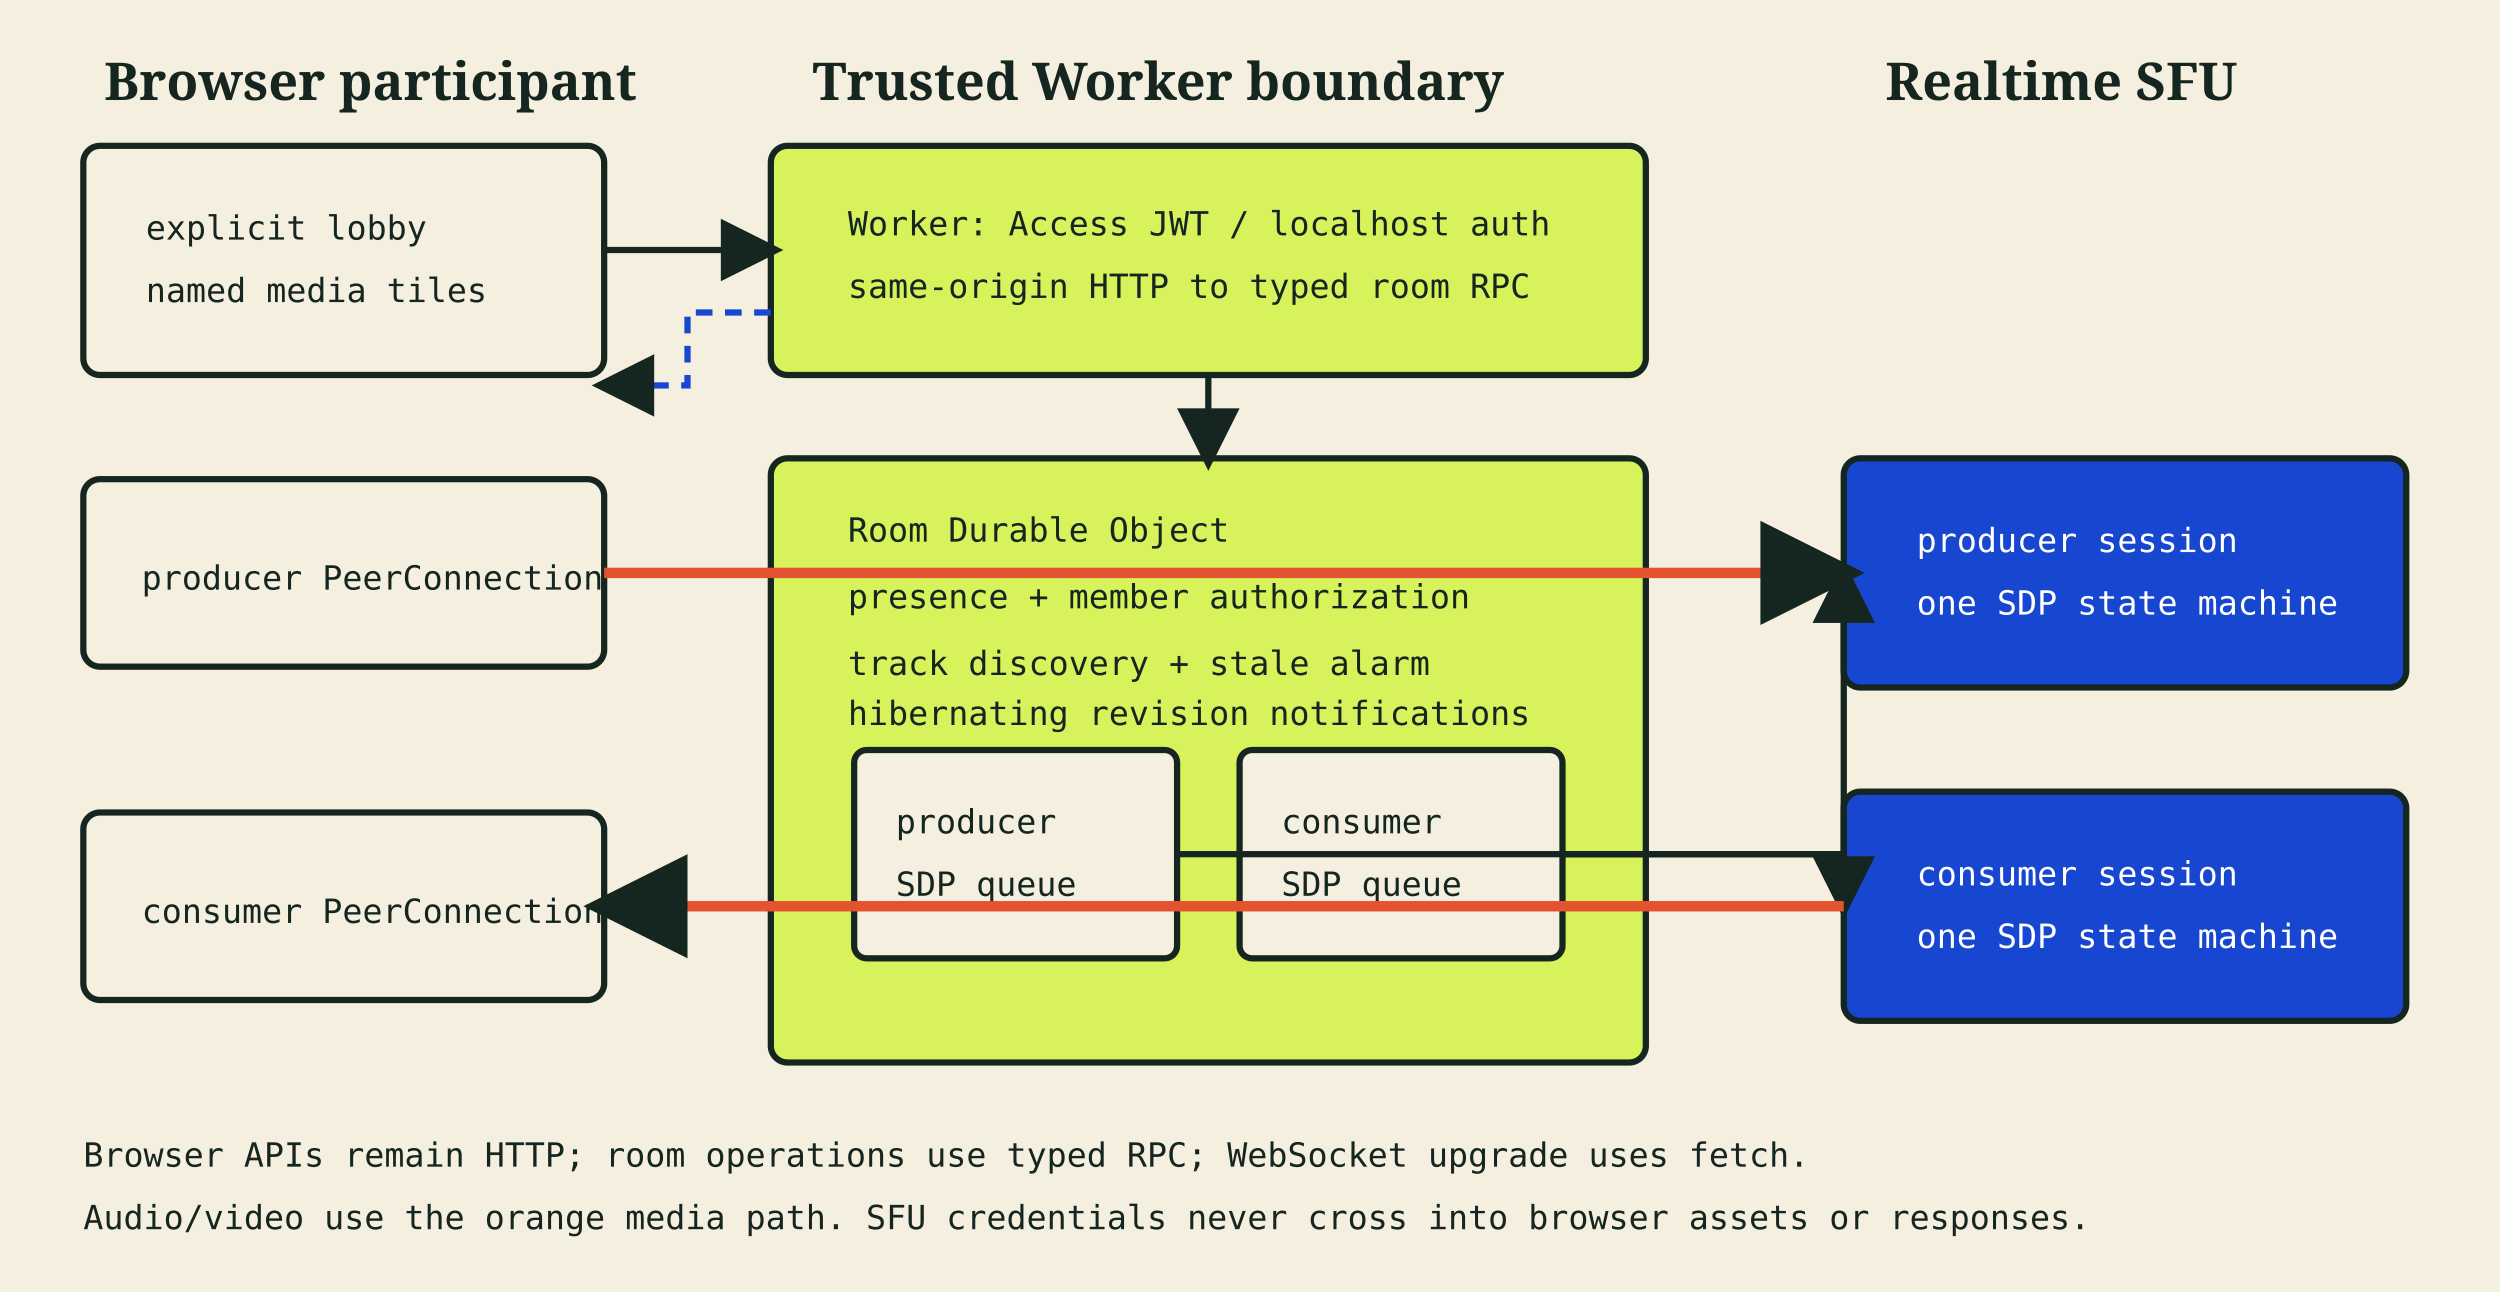
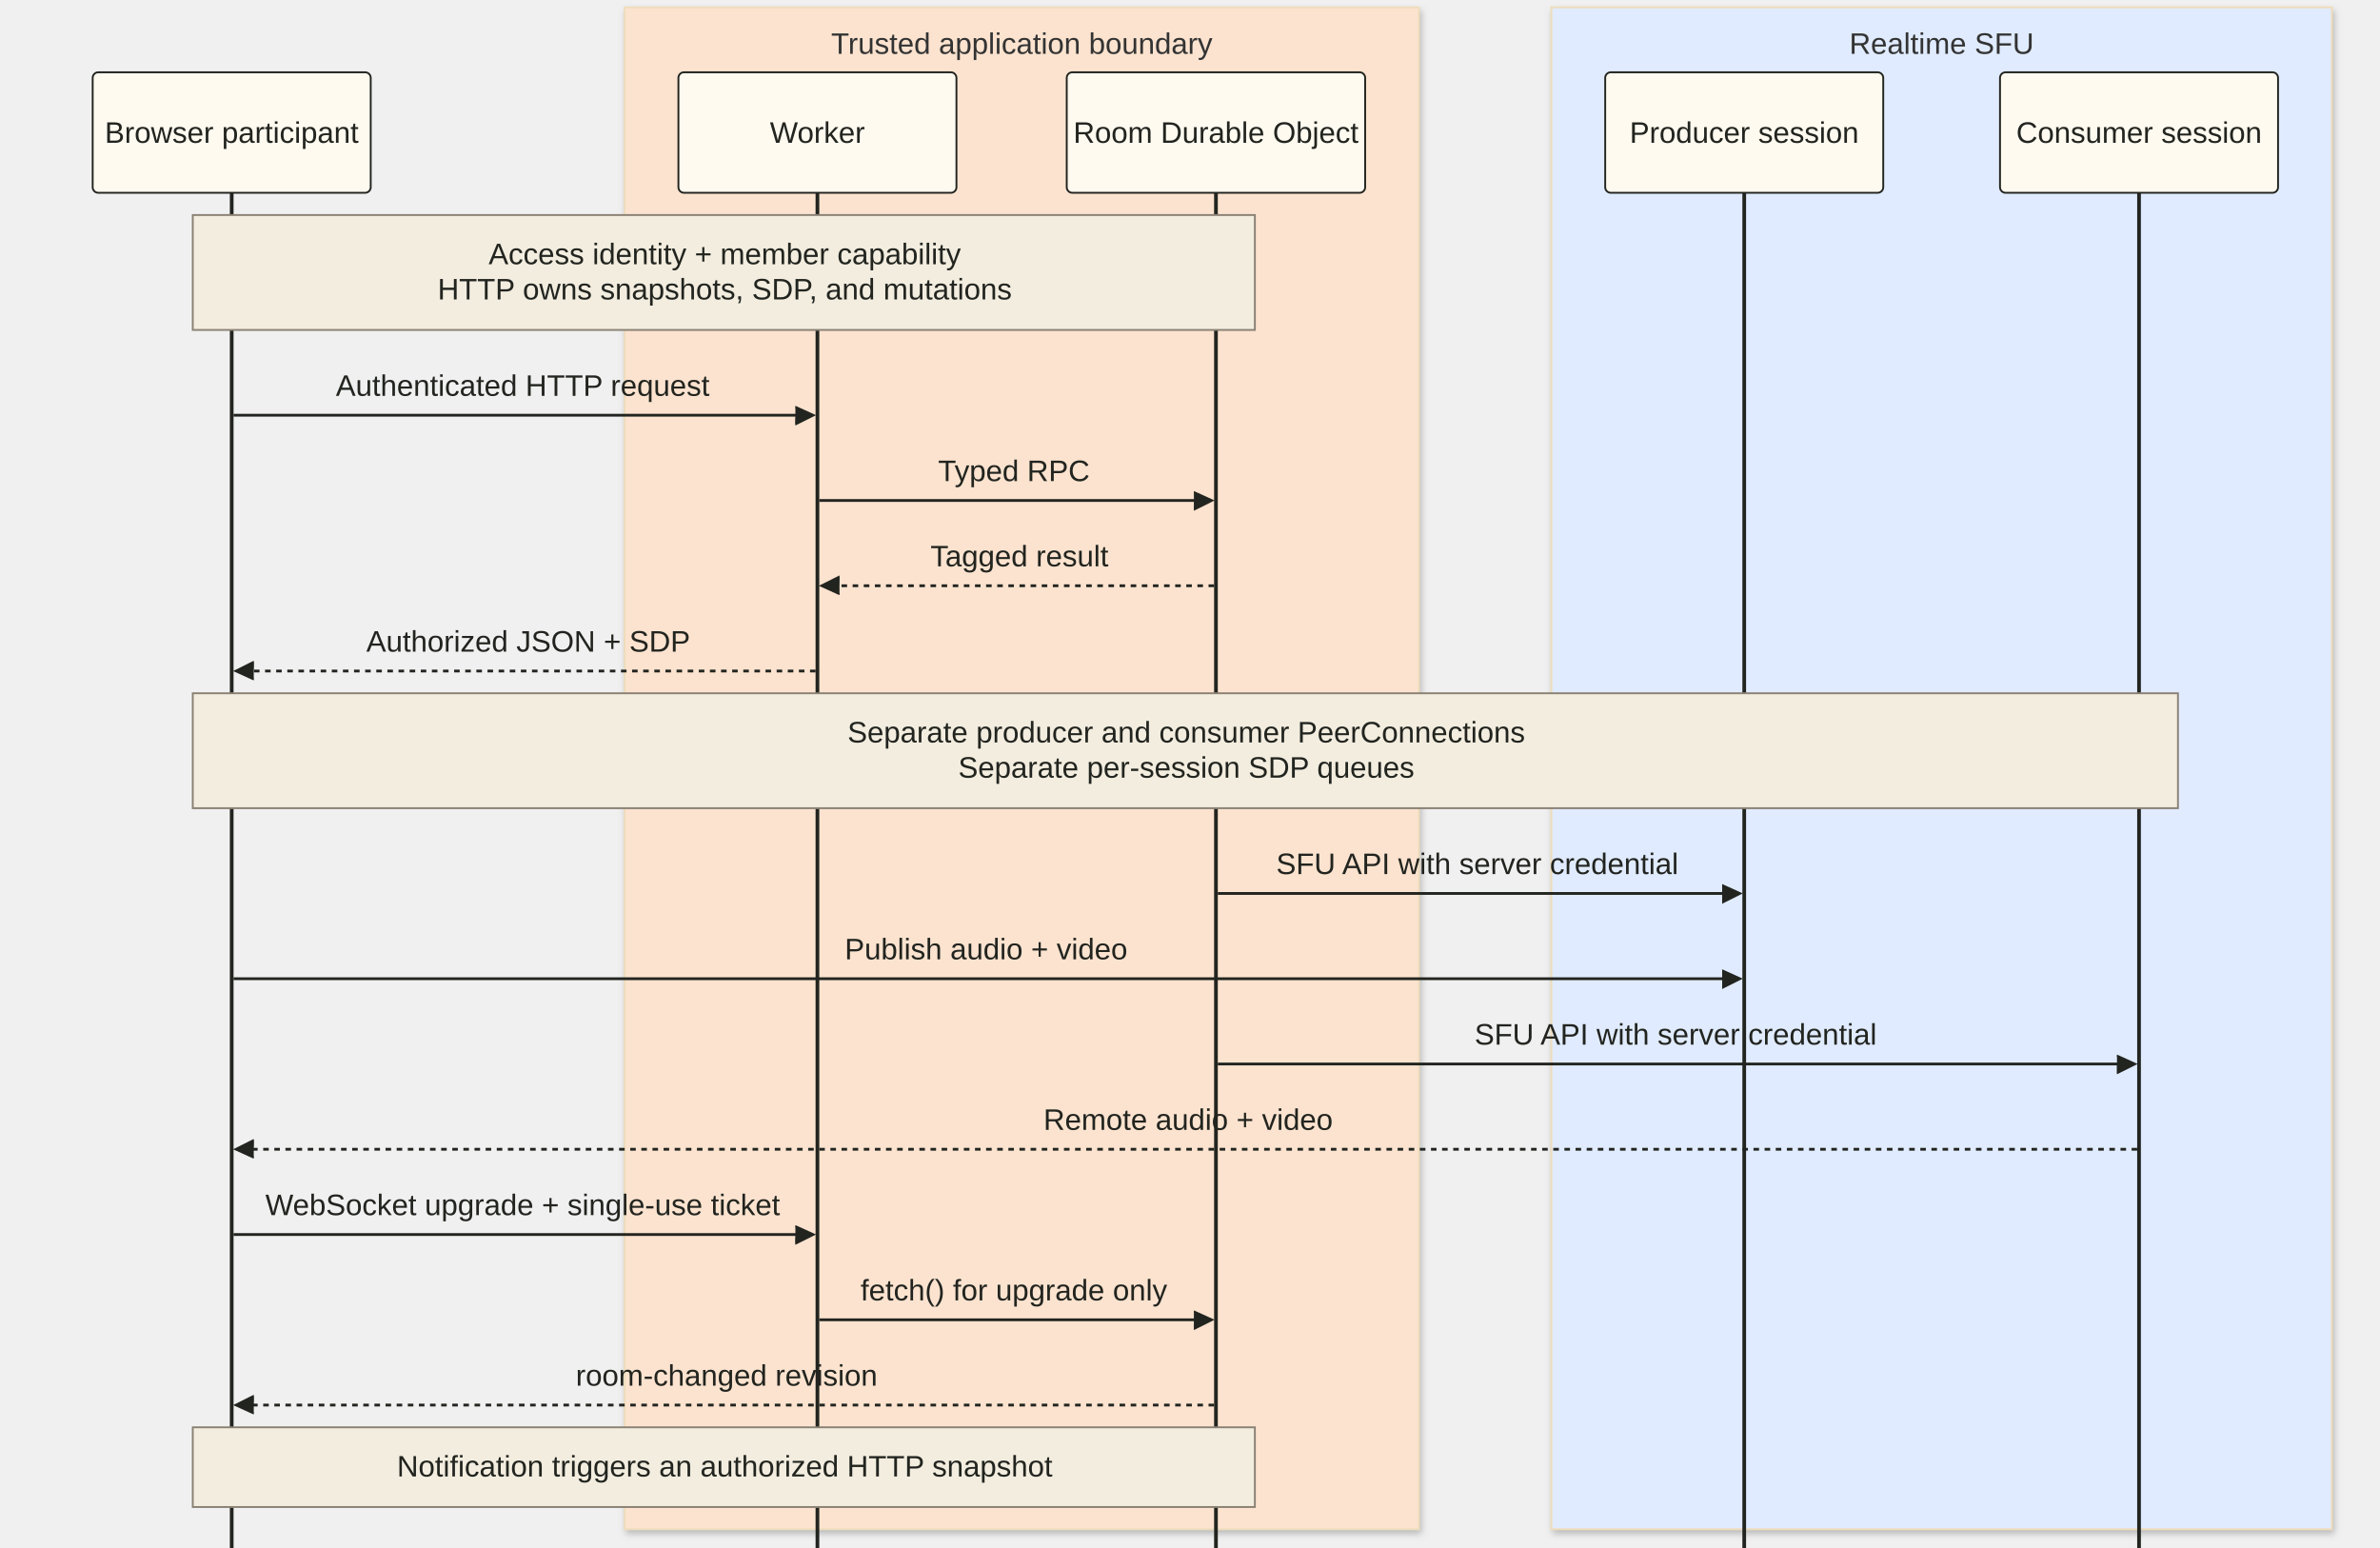
- <svg xmlns="http://www.w3.org/2000/svg" width="1200" height="620" viewBox="0 0 1200 620" role="img" aria-labelledby="title desc">
+ <svg xmlns="http://www.w3.org/2000/svg" id="my-svg" width="100%" style="max-width: 1284px; background-color: transparent;" viewBox="-50 -10 1284 835" role="graphics-document document" aria-roledescription="sequence" aria-describedby="chart-desc-my-svg" aria-labelledby="chart-title-my-svg">
+   <g>
+     <rect x="787" y="-6" fill="rgb(224, 235, 255)" stroke="rgb(0,0,0, 0.5)" width="421" height="821" class="rect" />
+     <text x="997.5" y="13.5" dominant-baseline="central" alignment-baseline="central" class="text" style="text-anchor: middle; font-size: 16px; font-weight: 400;">
+       <tspan x="997.5" dy="0">Realtime SFU</tspan>
+     </text>
+   </g>
+   <g>
+     <rect x="287" y="-6" fill="rgb(251, 227, 207)" stroke="rgb(0,0,0, 0.5)" width="428.5" height="821" class="rect" />
+     <text x="501.25" y="13.5" dominant-baseline="central" alignment-baseline="central" class="text" style="text-anchor: middle; font-size: 16px; font-weight: 400;">
+       <tspan x="501.25" dy="0">Trusted application boundary</tspan>
+     </text>
+   </g>
+   <g>
+     <line id="actor4" x1="1104" y1="94" x2="1104" y2="2000" class="actor-line 200" stroke-width="0.5px" stroke="#999" name="Subscribe" data-et="life-line" data-id="Subscribe" />
+     <g id="root-4" data-et="participant" data-type="participant" data-id="Subscribe">
+       <rect x="1029" y="29" fill="#eaeaea" stroke="#666" width="150" height="65" name="Subscribe" rx="3" ry="3" class="actor actor-top" />
+       <text x="1104" y="61.5" dominant-baseline="central" alignment-baseline="central" class="actor actor-box" style="text-anchor: middle; font-size: 16px; font-weight: 400;">
+         <tspan x="1104" dy="0">Consumer session</tspan>
+       </text>
+     </g>
+   </g>
+   <g>
+     <line id="actor3" x1="891" y1="94" x2="891" y2="2000" class="actor-line 200" stroke-width="0.5px" stroke="#999" name="Publish" data-et="life-line" data-id="Publish" />
+     <g id="root-3" data-et="participant" data-type="participant" data-id="Publish">
+       <rect x="816" y="29" fill="#eaeaea" stroke="#666" width="150" height="65" name="Publish" rx="3" ry="3" class="actor actor-top" />
+       <text x="891" y="61.5" dominant-baseline="central" alignment-baseline="central" class="actor actor-box" style="text-anchor: middle; font-size: 16px; font-weight: 400;">
+         <tspan x="891" dy="0">Producer session</tspan>
+       </text>
+     </g>
+   </g>
+   <g>
+     <line id="actor2" x1="606" y1="94" x2="606" y2="2000" class="actor-line 200" stroke-width="0.5px" stroke="#999" name="Room" data-et="life-line" data-id="Room" />
+     <g id="root-2" data-et="participant" data-type="participant" data-id="Room">
+       <rect x="525.5" y="29" fill="#eaeaea" stroke="#666" width="161" height="65" name="Room" rx="3" ry="3" class="actor actor-top" />
+       <text x="606" y="61.5" dominant-baseline="central" alignment-baseline="central" class="actor actor-box" style="text-anchor: middle; font-size: 16px; font-weight: 400;">
+         <tspan x="606" dy="0">Room Durable Object</tspan>
+       </text>
+     </g>
+   </g>
+   <g>
+     <line id="actor1" x1="391" y1="94" x2="391" y2="2000" class="actor-line 200" stroke-width="0.5px" stroke="#999" name="Worker" data-et="life-line" data-id="Worker" />
+     <g id="root-1" data-et="participant" data-type="participant" data-id="Worker">
+       <rect x="316" y="29" fill="#eaeaea" stroke="#666" width="150" height="65" name="Worker" rx="3" ry="3" class="actor actor-top" />
+       <text x="391" y="61.5" dominant-baseline="central" alignment-baseline="central" class="actor actor-box" style="text-anchor: middle; font-size: 16px; font-weight: 400;">
+         <tspan x="391" dy="0">Worker</tspan>
+       </text>
+     </g>
+   </g>
+   <g>
+     <line id="actor0" x1="75" y1="94" x2="75" y2="2000" class="actor-line 200" stroke-width="0.5px" stroke="#999" name="Browser" data-et="life-line" data-id="Browser" />
+     <g id="root-0" data-et="participant" data-type="participant" data-id="Browser">
+       <rect x="0" y="29" fill="#eaeaea" stroke="#666" width="150" height="65" name="Browser" rx="3" ry="3" class="actor actor-top" />
+       <text x="75" y="61.5" dominant-baseline="central" alignment-baseline="central" class="actor actor-box" style="text-anchor: middle; font-size: 16px; font-weight: 400;">
+         <tspan x="75" dy="0">Browser participant</tspan>
+       </text>
+     </g>
+   </g>
+   <style>#my-svg{font-family:"trebuchet ms",verdana,arial,sans-serif;font-size:16px;fill:#333;}@keyframes edge-animation-frame{from{stroke-dashoffset:0;}}@keyframes dash{to{stroke-dashoffset:0;}}#my-svg .edge-animation-slow{stroke-dasharray:9,5!important;stroke-dashoffset:900;animation:dash 50s linear infinite;stroke-linecap:round;}#my-svg .edge-animation-fast{stroke-dasharray:9,5!important;stroke-dashoffset:900;animation:dash 20s linear infinite;stroke-linecap:round;}#my-svg .error-icon{fill:hsl(220.588, 100%, 98.333%);}#my-svg .error-text{fill:rgb(8.5, 5.75, 0);stroke:rgb(8.5, 5.75, 0);}#my-svg .edge-thickness-normal{stroke-width:1px;}#my-svg .edge-thickness-thick{stroke-width:3.5px;}#my-svg .edge-pattern-solid{stroke-dasharray:0;}#my-svg .edge-thickness-invisible{stroke-width:0;fill:none;}#my-svg .edge-pattern-dashed{stroke-dasharray:3;}#my-svg .edge-pattern-dotted{stroke-dasharray:2;}#my-svg .marker{fill:#22241f;stroke:#22241f;}#my-svg .marker.cross{stroke:#22241f;}#my-svg svg{font-family:"trebuchet ms",verdana,arial,sans-serif;font-size:16px;}#my-svg p{margin:0;}#my-svg .actor{stroke:#22241f;fill:#fffaf0;stroke-width:1;}#my-svg rect.actor.outer-path[data-look="neo"]{filter:drop-shadow( 1px 2px 2px rgba(185,185,185,1));}#my-svg rect.note[data-look="neo"]{stroke:#8a8174;fill:#f2eddf;filter:drop-shadow( 1px 2px 2px rgba(185,185,185,1));}#my-svg text.actor&gt;tspan{fill:#22241f;stroke:none;}#my-svg .actor-line{stroke:#22241f;}#my-svg .innerArc{stroke-width:1.5;stroke-dasharray:none;}#my-svg .messageLine0{stroke-width:1.5;stroke-dasharray:none;stroke:#22241f;}#my-svg .messageLine1{stroke-width:1.5;stroke-dasharray:2,2;stroke:#22241f;}#my-svg [id$="-arrowhead"] path{fill:#22241f;stroke:#22241f;}#my-svg .sequenceNumber{fill:#dddbe0;}#my-svg [id$="-sequencenumber"]{fill:#22241f;}#my-svg [id$="-crosshead"] path{fill:#22241f;stroke:#22241f;}#my-svg .messageText{fill:#22241f;stroke:none;}#my-svg .labelBox{stroke:#22241f;fill:#fffaf0;filter:none;}#my-svg .labelText,#my-svg .labelText&gt;tspan{fill:#22241f;stroke:none;}#my-svg .loopText,#my-svg .loopText&gt;tspan{fill:#22241f;stroke:none;}#my-svg .sectionTitle,#my-svg .sectionTitle&gt;tspan{fill:#22241f;stroke:none;}#my-svg .loopLine{stroke-width:2px;stroke-dasharray:2,2;stroke:#22241f;fill:#22241f;}#my-svg .note{stroke:#8a8174;fill:#f2eddf;}#my-svg .noteText,#my-svg .noteText&gt;tspan{fill:#22241f;stroke:none;font-weight:normal;}#my-svg .activation0{fill:hsl(-79.412, 100%, 93.333%);stroke:hsl(-79.412, 100%, 83.333%);}#my-svg .activation1{fill:hsl(-79.412, 100%, 93.333%);stroke:hsl(-79.412, 100%, 83.333%);}#my-svg .activation2{fill:hsl(-79.412, 100%, 93.333%);stroke:hsl(-79.412, 100%, 83.333%);}#my-svg .actorPopupMenu{position:absolute;}#my-svg .actorPopupMenuPanel{position:absolute;fill:#fffaf0;box-shadow:0px 8px 16px 0px rgba(0,0,0,0.2);filter:drop-shadow(3px 5px 2px rgb(0 0 0 / 0.4));}#my-svg .actor-man circle,#my-svg line{fill:#fffaf0;stroke-width:2px;}#my-svg g rect.rect{filter:drop-shadow( 1px 2px 2px rgba(185,185,185,1));stroke:hsl(40.588, 60%, 83.333%);}#my-svg .node .neo-node{stroke:hsl(40.588, 60%, 83.333%);}#my-svg [data-look="neo"].node rect,#my-svg [data-look="neo"].cluster rect,#my-svg [data-look="neo"].node polygon{stroke:url(#my-svg-gradient);filter:drop-shadow( 1px 2px 2px rgba(185,185,185,1));}#my-svg [data-look="neo"].swimlane.cluster rect{filter:none;}#my-svg [data-look="neo"].node path{stroke:url(#my-svg-gradient);stroke-width:1px;}#my-svg [data-look="neo"].node .outer-path{filter:drop-shadow( 1px 2px 2px rgba(185,185,185,1));}#my-svg [data-look="neo"].node .neo-line path{stroke:hsl(40.588, 60%, 83.333%);filter:none;}#my-svg [data-look="neo"].node circle{stroke:url(#my-svg-gradient);filter:drop-shadow( 1px 2px 2px rgba(185,185,185,1));}#my-svg [data-look="neo"].node circle .state-start{fill:#000000;}#my-svg [data-look="neo"].icon-shape .icon{fill:url(#my-svg-gradient);filter:drop-shadow( 1px 2px 2px rgba(185,185,185,1));}#my-svg [data-look="neo"].icon-shape .icon-neo path{stroke:url(#my-svg-gradient);filter:drop-shadow( 1px 2px 2px rgba(185,185,185,1));}#my-svg :root{--mermaid-font-family:"trebuchet ms",verdana,arial,sans-serif;}</style>
+   <g />
  <defs>
-     <marker id="arrow" markerWidth="10" markerHeight="10" refX="8" refY="5" orient="auto">
-       <path d="M0,0 L10,5 L0,10 z" fill="#15251f" />
+     <symbol id="my-svg-computer" width="24" height="24">
+       <path transform="scale(.5)" d="M2 2v13h20v-13h-20zm18 11h-16v-9h16v9zm-10.228 6l.466-1h3.524l.467 1h-4.457zm14.228 3h-24l2-6h2.104l-1.33 4h18.45l-1.297-4h2.073l2 6zm-5-10h-14v-7h14v7z" />
+     </symbol>
+   </defs>
+   <defs>
+     <symbol id="my-svg-database" fill-rule="evenodd" clip-rule="evenodd">
+       <path transform="scale(.5)" d="M12.258.001l.256.004.255.005.253.008.251.01.249.012.247.015.246.016.242.019.241.02.239.023.236.024.233.027.231.028.229.031.225.032.223.034.22.036.217.038.214.04.211.041.208.043.205.045.201.046.198.048.194.05.191.051.187.053.183.054.18.056.175.057.172.059.168.06.163.061.16.063.155.064.15.066.074.033.073.033.071.034.07.034.069.035.068.035.067.035.066.035.064.036.064.036.062.036.06.036.06.037.058.037.058.037.055.038.055.038.053.038.052.038.051.039.05.039.048.039.047.039.045.04.044.04.043.04.041.04.04.041.039.041.037.041.036.041.034.041.033.042.032.042.03.042.029.042.027.042.026.043.024.043.023.043.021.043.02.043.018.044.017.043.015.044.013.044.012.044.011.045.009.044.007.045.006.045.004.045.002.045.001.045v17l-.001.045-.002.045-.004.045-.006.045-.007.045-.009.044-.011.045-.012.044-.013.044-.015.044-.017.043-.018.044-.02.043-.021.043-.023.043-.024.043-.026.043-.027.042-.029.042-.03.042-.032.042-.033.042-.034.041-.036.041-.037.041-.039.041-.04.041-.041.04-.043.04-.044.04-.045.04-.047.039-.048.039-.05.039-.051.039-.052.038-.053.038-.055.038-.055.038-.058.037-.058.037-.06.037-.06.036-.062.036-.064.036-.064.036-.066.035-.067.035-.068.035-.069.035-.07.034-.071.034-.073.033-.074.033-.15.066-.155.064-.16.063-.163.061-.168.06-.172.059-.175.057-.18.056-.183.054-.187.053-.191.051-.194.05-.198.048-.201.046-.205.045-.208.043-.211.041-.214.04-.217.038-.22.036-.223.034-.225.032-.229.031-.231.028-.233.027-.236.024-.239.023-.241.02-.242.019-.246.016-.247.015-.249.012-.251.01-.253.008-.255.005-.256.004-.258.001-.258-.001-.256-.004-.255-.005-.253-.008-.251-.01-.249-.012-.247-.015-.245-.016-.243-.019-.241-.02-.238-.023-.236-.024-.234-.027-.231-.028-.228-.031-.226-.032-.223-.034-.22-.036-.217-.038-.214-.04-.211-.041-.208-.043-.204-.045-.201-.046-.198-.048-.195-.05-.19-.051-.187-.053-.184-.054-.179-.056-.176-.057-.172-.059-.167-.06-.164-.061-.159-.063-.155-.064-.151-.066-.074-.033-.072-.033-.072-.034-.07-.034-.069-.035-.068-.035-.067-.035-.066-.035-.064-.036-.063-.036-.062-.036-.061-.036-.06-.037-.058-.037-.057-.037-.056-.038-.055-.038-.053-.038-.052-.038-.051-.039-.049-.039-.049-.039-.046-.039-.046-.04-.044-.04-.043-.04-.041-.04-.04-.041-.039-.041-.037-.041-.036-.041-.034-.041-.033-.042-.032-.042-.03-.042-.029-.042-.027-.042-.026-.043-.024-.043-.023-.043-.021-.043-.02-.043-.018-.044-.017-.043-.015-.044-.013-.044-.012-.044-.011-.045-.009-.044-.007-.045-.006-.045-.004-.045-.002-.045-.001-.045v-17l.001-.045.002-.045.004-.045.006-.045.007-.045.009-.044.011-.045.012-.044.013-.044.015-.044.017-.043.018-.044.02-.043.021-.043.023-.043.024-.043.026-.043.027-.042.029-.042.03-.042.032-.042.033-.042.034-.041.036-.041.037-.041.039-.041.04-.041.041-.04.043-.04.044-.04.046-.04.046-.039.049-.039.049-.039.051-.039.052-.038.053-.038.055-.038.056-.038.057-.037.058-.037.06-.037.061-.036.062-.036.063-.036.064-.036.066-.035.067-.035.068-.035.069-.035.07-.034.072-.034.072-.033.074-.033.151-.066.155-.064.159-.063.164-.061.167-.06.172-.059.176-.057.179-.056.184-.054.187-.053.19-.051.195-.05.198-.048.201-.046.204-.045.208-.043.211-.041.214-.04.217-.038.22-.036.223-.034.226-.032.228-.031.231-.028.234-.027.236-.024.238-.023.241-.02.243-.019.245-.016.247-.015.249-.012.251-.01.253-.008.255-.005.256-.004.258-.001.258.001zm-9.258 20.499v.01l.001.021.003.021.004.022.005.021.006.022.007.022.009.023.01.022.011.023.012.023.013.023.015.023.016.024.017.023.018.024.019.024.021.024.022.025.023.024.024.025.052.049.056.05.061.051.066.051.07.051.075.051.079.052.084.052.088.052.092.052.097.052.102.051.105.052.11.052.114.051.119.051.123.051.127.05.131.05.135.05.139.048.144.049.147.047.152.047.155.047.16.045.163.045.167.043.171.043.176.041.178.041.183.039.187.039.19.037.194.035.197.035.202.033.204.031.209.03.212.029.216.027.219.025.222.024.226.021.23.02.233.018.236.016.24.015.243.012.246.01.249.008.253.005.256.004.259.001.26-.001.257-.004.254-.005.25-.008.247-.011.244-.012.241-.014.237-.016.233-.018.231-.021.226-.021.224-.024.22-.026.216-.027.212-.028.21-.031.205-.031.202-.034.198-.034.194-.036.191-.037.187-.039.183-.04.179-.04.175-.042.172-.043.168-.044.163-.045.16-.046.155-.046.152-.047.148-.048.143-.049.139-.049.136-.05.131-.05.126-.05.123-.051.118-.052.114-.051.11-.052.106-.052.101-.052.096-.052.092-.052.088-.053.083-.051.079-.052.074-.052.07-.051.065-.051.06-.051.056-.05.051-.05.023-.024.023-.025.021-.024.02-.024.019-.024.018-.024.017-.024.015-.023.014-.024.013-.023.012-.023.01-.023.01-.022.008-.022.006-.022.006-.022.004-.022.004-.021.001-.021.001-.021v-4.127l-.077.055-.08.053-.083.054-.085.053-.087.052-.09.052-.093.051-.095.05-.097.05-.1.049-.102.049-.105.048-.106.047-.109.047-.111.046-.114.045-.115.045-.118.044-.12.043-.122.042-.124.042-.126.041-.128.04-.13.04-.132.038-.134.038-.135.037-.138.037-.139.035-.142.035-.143.034-.144.033-.147.032-.148.031-.15.03-.151.03-.153.029-.154.027-.156.027-.158.026-.159.025-.161.024-.162.023-.163.022-.165.021-.166.02-.167.019-.169.018-.169.017-.171.016-.173.015-.173.014-.175.013-.175.012-.177.011-.178.01-.179.008-.179.008-.181.006-.182.005-.182.004-.184.003-.184.002h-.37l-.184-.002-.184-.003-.182-.004-.182-.005-.181-.006-.179-.008-.179-.008-.178-.01-.176-.011-.176-.012-.175-.013-.173-.014-.172-.015-.171-.016-.17-.017-.169-.018-.167-.019-.166-.02-.165-.021-.163-.022-.162-.023-.161-.024-.159-.025-.157-.026-.156-.027-.155-.027-.153-.029-.151-.03-.15-.03-.148-.031-.146-.032-.145-.033-.143-.034-.141-.035-.14-.035-.137-.037-.136-.037-.134-.038-.132-.038-.13-.04-.128-.04-.126-.041-.124-.042-.122-.042-.12-.044-.117-.043-.116-.045-.113-.045-.112-.046-.109-.047-.106-.047-.105-.048-.102-.049-.1-.049-.097-.05-.095-.05-.093-.052-.09-.051-.087-.052-.085-.053-.083-.054-.08-.054-.077-.054v4.127zm0-5.654v.011l.001.021.003.021.004.021.005.022.006.022.007.022.009.022.01.022.011.023.012.023.013.023.015.024.016.023.017.024.018.024.019.024.021.024.022.024.023.025.024.024.052.05.056.05.061.05.066.051.07.051.075.052.079.051.084.052.088.052.092.052.097.052.102.052.105.052.11.051.114.051.119.052.123.05.127.051.131.05.135.049.139.049.144.048.147.048.152.047.155.046.16.045.163.045.167.044.171.042.176.042.178.04.183.04.187.038.19.037.194.036.197.034.202.033.204.032.209.03.212.028.216.027.219.025.222.024.226.022.23.02.233.018.236.016.24.014.243.012.246.01.249.008.253.006.256.003.259.001.26-.001.257-.003.254-.006.25-.008.247-.01.244-.012.241-.015.237-.016.233-.018.231-.02.226-.022.224-.024.22-.025.216-.027.212-.029.21-.03.205-.032.202-.033.198-.035.194-.036.191-.037.187-.039.183-.039.179-.041.175-.042.172-.043.168-.044.163-.045.16-.045.155-.047.152-.047.148-.048.143-.048.139-.05.136-.049.131-.05.126-.051.123-.051.118-.051.114-.052.11-.052.106-.052.101-.052.096-.052.092-.052.088-.052.083-.052.079-.052.074-.051.07-.052.065-.051.06-.05.056-.051.051-.049.023-.025.023-.024.021-.025.02-.024.019-.024.018-.024.017-.024.015-.023.014-.023.013-.024.012-.022.01-.023.01-.023.008-.022.006-.022.006-.022.004-.021.004-.022.001-.021.001-.021v-4.139l-.077.054-.08.054-.083.054-.085.052-.087.053-.09.051-.093.051-.095.051-.097.05-.1.049-.102.049-.105.048-.106.047-.109.047-.111.046-.114.045-.115.044-.118.044-.12.044-.122.042-.124.042-.126.041-.128.04-.13.039-.132.039-.134.038-.135.037-.138.036-.139.036-.142.035-.143.033-.144.033-.147.033-.148.031-.15.03-.151.03-.153.028-.154.028-.156.027-.158.026-.159.025-.161.024-.162.023-.163.022-.165.021-.166.02-.167.019-.169.018-.169.017-.171.016-.173.015-.173.014-.175.013-.175.012-.177.011-.178.009-.179.009-.179.007-.181.007-.182.005-.182.004-.184.003-.184.002h-.37l-.184-.002-.184-.003-.182-.004-.182-.005-.181-.007-.179-.007-.179-.009-.178-.009-.176-.011-.176-.012-.175-.013-.173-.014-.172-.015-.171-.016-.17-.017-.169-.018-.167-.019-.166-.02-.165-.021-.163-.022-.162-.023-.161-.024-.159-.025-.157-.026-.156-.027-.155-.028-.153-.028-.151-.03-.15-.03-.148-.031-.146-.033-.145-.033-.143-.033-.141-.035-.14-.036-.137-.036-.136-.037-.134-.038-.132-.039-.13-.039-.128-.04-.126-.041-.124-.042-.122-.043-.12-.043-.117-.044-.116-.044-.113-.046-.112-.046-.109-.046-.106-.047-.105-.048-.102-.049-.1-.049-.097-.05-.095-.051-.093-.051-.09-.051-.087-.053-.085-.052-.083-.054-.08-.054-.077-.054v4.139zm0-5.666v.011l.001.02.003.022.004.021.005.022.006.021.007.022.009.023.01.022.011.023.012.023.013.023.015.023.016.024.017.024.018.023.019.024.021.025.022.024.023.024.024.025.052.05.056.05.061.05.066.051.07.051.075.052.079.051.084.052.088.052.092.052.097.052.102.052.105.051.11.052.114.051.119.051.123.051.127.05.131.05.135.05.139.049.144.048.147.048.152.047.155.046.16.045.163.045.167.043.171.043.176.042.178.04.183.04.187.038.19.037.194.036.197.034.202.033.204.032.209.03.212.028.216.027.219.025.222.024.226.021.23.02.233.018.236.017.24.014.243.012.246.01.249.008.253.006.256.003.259.001.26-.001.257-.003.254-.006.25-.008.247-.01.244-.013.241-.014.237-.016.233-.018.231-.02.226-.022.224-.024.22-.025.216-.027.212-.029.21-.03.205-.032.202-.033.198-.035.194-.036.191-.037.187-.039.183-.039.179-.041.175-.042.172-.043.168-.044.163-.045.16-.045.155-.047.152-.047.148-.048.143-.049.139-.049.136-.049.131-.051.126-.05.123-.051.118-.052.114-.051.11-.052.106-.052.101-.052.096-.052.092-.052.088-.052.083-.052.079-.052.074-.052.07-.051.065-.051.06-.051.056-.05.051-.049.023-.025.023-.025.021-.024.02-.024.019-.024.018-.024.017-.024.015-.023.014-.024.013-.023.012-.023.01-.022.01-.023.008-.022.006-.022.006-.022.004-.022.004-.021.001-.021.001-.021v-4.153l-.077.054-.08.054-.083.053-.085.053-.087.053-.09.051-.093.051-.095.051-.097.05-.1.049-.102.048-.105.048-.106.048-.109.046-.111.046-.114.046-.115.044-.118.044-.12.043-.122.043-.124.042-.126.041-.128.04-.13.039-.132.039-.134.038-.135.037-.138.036-.139.036-.142.034-.143.034-.144.033-.147.032-.148.032-.15.03-.151.03-.153.028-.154.028-.156.027-.158.026-.159.024-.161.024-.162.023-.163.023-.165.021-.166.02-.167.019-.169.018-.169.017-.171.016-.173.015-.173.014-.175.013-.175.012-.177.01-.178.01-.179.009-.179.007-.181.006-.182.006-.182.004-.184.003-.184.001-.185.001-.185-.001-.184-.001-.184-.003-.182-.004-.182-.006-.181-.006-.179-.007-.179-.009-.178-.01-.176-.01-.176-.012-.175-.013-.173-.014-.172-.015-.171-.016-.17-.017-.169-.018-.167-.019-.166-.02-.165-.021-.163-.023-.162-.023-.161-.024-.159-.024-.157-.026-.156-.027-.155-.028-.153-.028-.151-.03-.15-.03-.148-.032-.146-.032-.145-.033-.143-.034-.141-.034-.14-.036-.137-.036-.136-.037-.134-.038-.132-.039-.13-.039-.128-.041-.126-.041-.124-.041-.122-.043-.12-.043-.117-.044-.116-.044-.113-.046-.112-.046-.109-.046-.106-.048-.105-.048-.102-.048-.1-.05-.097-.049-.095-.051-.093-.051-.09-.052-.087-.052-.085-.053-.083-.053-.08-.054-.077-.054v4.153zm8.74-8.179l-.257.004-.254.005-.25.008-.247.011-.244.012-.241.014-.237.016-.233.018-.231.021-.226.022-.224.023-.22.026-.216.027-.212.028-.21.031-.205.032-.202.033-.198.034-.194.036-.191.038-.187.038-.183.04-.179.041-.175.042-.172.043-.168.043-.163.045-.16.046-.155.046-.152.048-.148.048-.143.048-.139.049-.136.05-.131.05-.126.051-.123.051-.118.051-.114.052-.11.052-.106.052-.101.052-.096.052-.092.052-.088.052-.083.052-.079.052-.074.051-.07.052-.065.051-.06.05-.056.05-.051.05-.023.025-.023.024-.021.024-.02.025-.019.024-.018.024-.017.023-.015.024-.014.023-.013.023-.012.023-.01.023-.01.022-.008.022-.006.023-.006.021-.004.022-.004.021-.001.021-.001.021.001.021.001.021.004.021.004.022.006.021.006.023.008.022.01.022.01.023.012.023.013.023.014.023.015.024.017.023.018.024.019.024.02.025.021.024.023.024.023.025.051.05.056.05.06.05.065.051.07.052.074.051.079.052.083.052.088.052.092.052.096.052.101.052.106.052.11.052.114.052.118.051.123.051.126.051.131.05.136.05.139.049.143.048.148.048.152.048.155.046.16.046.163.045.168.043.172.043.175.042.179.041.183.04.187.038.191.038.194.036.198.034.202.033.205.032.21.031.212.028.216.027.22.026.224.023.226.022.231.021.233.018.237.016.241.014.244.012.247.011.25.008.254.005.257.004.26.001.26-.001.257-.004.254-.005.25-.008.247-.011.244-.012.241-.014.237-.016.233-.018.231-.021.226-.022.224-.023.22-.026.216-.027.212-.028.21-.031.205-.032.202-.033.198-.034.194-.036.191-.038.187-.038.183-.04.179-.041.175-.042.172-.043.168-.043.163-.045.16-.046.155-.046.152-.048.148-.048.143-.048.139-.049.136-.05.131-.05.126-.051.123-.051.118-.051.114-.052.11-.052.106-.052.101-.052.096-.052.092-.052.088-.052.083-.052.079-.052.074-.051.07-.052.065-.051.06-.05.056-.05.051-.05.023-.025.023-.024.021-.024.02-.025.019-.024.018-.024.017-.023.015-.024.014-.023.013-.023.012-.023.01-.023.01-.022.008-.022.006-.023.006-.021.004-.022.004-.021.001-.021.001-.021-.001-.021-.001-.021-.004-.021-.004-.022-.006-.021-.006-.023-.008-.022-.01-.022-.01-.023-.012-.023-.013-.023-.014-.023-.015-.024-.017-.023-.018-.024-.019-.024-.02-.025-.021-.024-.023-.024-.023-.025-.051-.05-.056-.05-.06-.05-.065-.051-.07-.052-.074-.051-.079-.052-.083-.052-.088-.052-.092-.052-.096-.052-.101-.052-.106-.052-.11-.052-.114-.052-.118-.051-.123-.051-.126-.051-.131-.05-.136-.05-.139-.049-.143-.048-.148-.048-.152-.048-.155-.046-.16-.046-.163-.045-.168-.043-.172-.043-.175-.042-.179-.041-.183-.04-.187-.038-.191-.038-.194-.036-.198-.034-.202-.033-.205-.032-.21-.031-.212-.028-.216-.027-.22-.026-.224-.023-.226-.022-.231-.021-.233-.018-.237-.016-.241-.014-.244-.012-.247-.011-.25-.008-.254-.005-.257-.004-.26-.001-.26.001z" />
+     </symbol>
+   </defs>
+   <defs>
+     <symbol id="my-svg-clock" width="24" height="24">
+       <path transform="scale(.5)" d="M12 2c5.514 0 10 4.486 10 10s-4.486 10-10 10-10-4.486-10-10 4.486-10 10-10zm0-2c-6.627 0-12 5.373-12 12s5.373 12 12 12 12-5.373 12-12-5.373-12-12-12zm5.848 12.459c.202.038.202.333.001.372-1.907.361-6.045 1.111-6.547 1.111-.719 0-1.301-.582-1.301-1.301 0-.512.77-5.447 1.125-7.445.034-.192.312-.181.343.014l.985 6.238 5.394 1.011z" />
+     </symbol>
+   </defs>
+   <defs>
+     <marker id="my-svg-arrowhead" refX="7.9" refY="5" markerUnits="userSpaceOnUse" markerWidth="12" markerHeight="12" orient="auto-start-reverse">
+       <path d="M -1 0 L 10 5 L 0 10 z" />
    </marker>
-     <style>
-       .box{fill:#f4efdf;stroke:#15251f;stroke-width:3}
-       .trusted{fill:#d8f25b;stroke:#15251f;stroke-width:3}
-       .sfu{fill:#1746d1;stroke:#15251f;stroke-width:3}
-       .title{font:700 25px Georgia,serif;fill:#15251f}
-       .text{font:16px monospace;fill:#15251f}
-       .light{font:16px monospace;fill:#fff}
-       .line{fill:none;stroke:#15251f;stroke-width:3;marker-end:url(#arrow)}
-       .media{fill:none;stroke:#e4522f;stroke-width:5;marker-end:url(#arrow)}
-       .notify{fill:none;stroke:#1746d1;stroke-width:3;stroke-dasharray:8 6;marker-end:url(#arrow)}
-     </style>
  </defs>
-   <rect width="1200" height="620" fill="#f4efdf" />
-   <text x="50" y="48" class="title">Browser participant</text>
-   <rect x="40" y="70" width="250" height="110" rx="8" class="box" />
-   <text x="70" y="115" class="text">explicit lobby</text>
-   <text x="70" y="145" class="text">named media tiles</text>
-   <rect x="40" y="230" width="250" height="90" rx="8" class="box" />
-   <text x="68" y="283" class="text">producer PeerConnection</text>
-   <rect x="40" y="390" width="250" height="90" rx="8" class="box" />
-   <text x="68" y="443" class="text">consumer PeerConnection</text>
-   <text x="390" y="48" class="title">Trusted Worker boundary</text>
-   <rect x="370" y="70" width="420" height="110" rx="8" class="trusted" />
-   <text x="407" y="113" class="text">Worker: Access JWT / localhost auth</text>
-   <text x="407" y="143" class="text">same-origin HTTP to typed room RPC</text>
-   <rect x="370" y="220" width="420" height="290" rx="8" class="trusted" />
-   <text x="407" y="260" class="text">Room Durable Object</text>
-   <text x="407" y="292" class="text">presence + member authorization</text>
-   <text x="407" y="324" class="text">track discovery + stale alarm</text>
-   <text x="407" y="348" class="text">hibernating revision notifications</text>
-   <rect x="410" y="360" width="155" height="100" rx="6" class="box" />
-   <text x="430" y="400" class="text">producer</text>
-   <text x="430" y="430" class="text">SDP queue</text>
-   <rect x="595" y="360" width="155" height="100" rx="6" class="box" />
-   <text x="615" y="400" class="text">consumer</text>
-   <text x="615" y="430" class="text">SDP queue</text>
-   <text x="905" y="48" class="title">Realtime SFU</text>
-   <rect x="885" y="220" width="270" height="110" rx="8" class="sfu" />
-   <text x="920" y="265" class="light">producer session</text>
-   <text x="920" y="295" class="light">one SDP state machine</text>
-   <rect x="885" y="380" width="270" height="110" rx="8" class="sfu" />
-   <text x="920" y="425" class="light">consumer session</text>
-   <text x="920" y="455" class="light">one SDP state machine</text>
-   <path d="M290 120 H370" class="line" />
-   <path d="M370 150 H330 V185 H290" class="notify" />
-   <path d="M580 180 V220" class="line" />
-   <path d="M565 410 H885 V275" class="line" />
-   <path d="M750 410 H885 V435" class="line" />
-   <path d="M290 275 H885" class="media" />
-   <path d="M885 435 H290" class="media" />
-   <text x="40" y="560" class="text">Browser APIs remain HTTP; room operations use typed RPC; WebSocket upgrade uses fetch.</text>
-   <text x="40" y="590" class="text">Audio/video use the orange media path. SFU credentials never cross into browser assets or responses.</text>
+   <defs>
+     <marker id="my-svg-crosshead" markerWidth="15" markerHeight="8" orient="auto" refX="4" refY="4.5">
+       <path fill="none" stroke="#000000" stroke-width="1pt" d="M 1,2 L 6,7 M 6,2 L 1,7" style="stroke-dasharray: 0, 0;" />
+     </marker>
+   </defs>
+   <defs>
+     <marker id="my-svg-filled-head" refX="15.5" refY="7" markerWidth="20" markerHeight="28" orient="auto">
+       <path d="M 18,7 L9,13 L14,7 L9,1 Z" />
+     </marker>
+   </defs>
+   <defs>
+     <marker id="my-svg-sequencenumber" refX="15" refY="15" markerWidth="60" markerHeight="40" orient="auto">
+       <circle cx="15" cy="15" r="6" />
+     </marker>
+   </defs>
+   <defs>
+     <marker id="my-svg-solidTopArrowHead" refX="7.9" refY="7.25" markerUnits="userSpaceOnUse" markerWidth="12" markerHeight="12" orient="auto-start-reverse">
+       <path d="M 0 0 L 10 8 L 0 8 z" />
+     </marker>
+   </defs>
+   <defs>
+     <marker id="my-svg-solidBottomArrowHead" refX="7.9" refY="0.75" markerUnits="userSpaceOnUse" markerWidth="12" markerHeight="12" orient="auto-start-reverse">
+       <path d="M 0 0 L 10 0 L 0 8 z" />
+     </marker>
+   </defs>
+   <defs>
+     <marker id="my-svg-stickTopArrowHead" refX="7.5" refY="7" markerUnits="userSpaceOnUse" markerWidth="12" markerHeight="12" orient="auto-start-reverse">
+       <path d="M 0 0 L 7 7" stroke="black" stroke-width="1.5" fill="none" />
+     </marker>
+   </defs>
+   <defs>
+     <marker id="my-svg-stickBottomArrowHead" refX="7.5" refY="0" markerUnits="userSpaceOnUse" markerWidth="12" markerHeight="12" orient="auto-start-reverse">
+       <path d="M 0 7 L 7 0" stroke="black" stroke-width="1.5" fill="none" />
+     </marker>
+   </defs>
+   <g data-et="note" data-id="i0">
+     <rect x="54" y="106" fill="#EDF2AE" stroke="#666" width="573" height="62" class="note" />
+     <text x="341" y="112" text-anchor="middle" dominant-baseline="middle" alignment-baseline="middle" class="noteText" dy="1em" style="font-size: 16px; font-weight: 400;">
+       <tspan x="341">Access identity + member capability</tspan>
+     </text>
+     <text x="341" y="131" text-anchor="middle" dominant-baseline="middle" alignment-baseline="middle" class="noteText" dy="1em" style="font-size: 16px; font-weight: 400;">
+       <tspan x="341">HTTP owns snapshots, SDP, and mutations</tspan>
+     </text>
+   </g>
+   <g data-et="note" data-id="i5">
+     <rect x="54" y="364" fill="#EDF2AE" stroke="#666" width="1071" height="62" class="note" />
+     <text x="590" y="370" text-anchor="middle" dominant-baseline="middle" alignment-baseline="middle" class="noteText" dy="1em" style="font-size: 16px; font-weight: 400;">
+       <tspan x="590">Separate producer and consumer PeerConnections</tspan>
+     </text>
+     <text x="590" y="389" text-anchor="middle" dominant-baseline="middle" alignment-baseline="middle" class="noteText" dy="1em" style="font-size: 16px; font-weight: 400;">
+       <tspan x="590">Separate per-session SDP queues</tspan>
+     </text>
+   </g>
+   <g data-et="note" data-id="i13">
+     <rect x="54" y="760" fill="#EDF2AE" stroke="#666" width="573" height="43" class="note" />
+     <text x="341" y="766" text-anchor="middle" dominant-baseline="middle" alignment-baseline="middle" class="noteText" dy="1em" style="font-size: 16px; font-weight: 400;">
+       <tspan x="341">Notification triggers an authorized HTTP snapshot</tspan>
+     </text>
+   </g>
+   <text x="232" y="183" text-anchor="middle" dominant-baseline="middle" alignment-baseline="middle" class="messageText" dy="1em" style="font-size: 16px; font-weight: 400;">Authenticated HTTP request</text>
+   <line x1="76" y1="214" x2="387" y2="214" class="messageLine0" data-et="message" data-id="i1" data-from="Browser" data-to="Worker" stroke-width="2" stroke="none" marker-end="url(#my-svg-arrowhead)" style="fill: none;" />
+   <text x="497" y="229" text-anchor="middle" dominant-baseline="middle" alignment-baseline="middle" class="messageText" dy="1em" style="font-size: 16px; font-weight: 400;">Typed RPC</text>
+   <line x1="392" y1="260" x2="602" y2="260" class="messageLine0" data-et="message" data-id="i2" data-from="Worker" data-to="Room" stroke-width="2" stroke="none" marker-end="url(#my-svg-arrowhead)" style="fill: none;" />
+   <text x="500" y="275" text-anchor="middle" dominant-baseline="middle" alignment-baseline="middle" class="messageText" dy="1em" style="font-size: 16px; font-weight: 400;">Tagged result</text>
+   <line x1="605" y1="306" x2="395" y2="306" class="messageLine1" data-et="message" data-id="i3" data-from="Room" data-to="Worker" stroke-width="2" stroke="none" marker-end="url(#my-svg-arrowhead)" style="stroke-dasharray: 3, 3; fill: none;" />
+   <text x="235" y="321" text-anchor="middle" dominant-baseline="middle" alignment-baseline="middle" class="messageText" dy="1em" style="font-size: 16px; font-weight: 400;">Authorized JSON + SDP</text>
+   <line x1="390" y1="352" x2="79" y2="352" class="messageLine1" data-et="message" data-id="i4" data-from="Worker" data-to="Browser" stroke-width="2" stroke="none" marker-end="url(#my-svg-arrowhead)" style="stroke-dasharray: 3, 3; fill: none;" />
+   <text x="747" y="441" text-anchor="middle" dominant-baseline="middle" alignment-baseline="middle" class="messageText" dy="1em" style="font-size: 16px; font-weight: 400;">SFU API with server credential</text>
+   <line x1="607" y1="472" x2="887" y2="472" class="messageLine0" data-et="message" data-id="i6" data-from="Room" data-to="Publish" stroke-width="2" stroke="none" marker-end="url(#my-svg-arrowhead)" style="fill: none;" />
+   <text x="482" y="487" text-anchor="middle" dominant-baseline="middle" alignment-baseline="middle" class="messageText" dy="1em" style="font-size: 16px; font-weight: 400;">Publish audio + video</text>
+   <line x1="76" y1="518" x2="887" y2="518" class="messageLine0" data-et="message" data-id="i7" data-from="Browser" data-to="Publish" stroke-width="2" stroke="none" marker-end="url(#my-svg-arrowhead)" style="fill: none;" />
+   <text x="854" y="533" text-anchor="middle" dominant-baseline="middle" alignment-baseline="middle" class="messageText" dy="1em" style="font-size: 16px; font-weight: 400;">SFU API with server credential</text>
+   <line x1="607" y1="564" x2="1100" y2="564" class="messageLine0" data-et="message" data-id="i8" data-from="Room" data-to="Subscribe" stroke-width="2" stroke="none" marker-end="url(#my-svg-arrowhead)" style="fill: none;" />
+   <text x="591" y="579" text-anchor="middle" dominant-baseline="middle" alignment-baseline="middle" class="messageText" dy="1em" style="font-size: 16px; font-weight: 400;">Remote audio + video</text>
+   <line x1="1103" y1="610" x2="79" y2="610" class="messageLine1" data-et="message" data-id="i9" data-from="Subscribe" data-to="Browser" stroke-width="2" stroke="none" marker-end="url(#my-svg-arrowhead)" style="stroke-dasharray: 3, 3; fill: none;" />
+   <text x="232" y="625" text-anchor="middle" dominant-baseline="middle" alignment-baseline="middle" class="messageText" dy="1em" style="font-size: 16px; font-weight: 400;">WebSocket upgrade + single-use ticket</text>
+   <line x1="76" y1="656" x2="387" y2="656" class="messageLine0" data-et="message" data-id="i10" data-from="Browser" data-to="Worker" stroke-width="2" stroke="none" marker-end="url(#my-svg-arrowhead)" style="fill: none;" />
+   <text x="497" y="671" text-anchor="middle" dominant-baseline="middle" alignment-baseline="middle" class="messageText" dy="1em" style="font-size: 16px; font-weight: 400;">fetch() for upgrade only</text>
+   <line x1="392" y1="702" x2="602" y2="702" class="messageLine0" data-et="message" data-id="i11" data-from="Worker" data-to="Room" stroke-width="2" stroke="none" marker-end="url(#my-svg-arrowhead)" style="fill: none;" />
+   <text x="342" y="717" text-anchor="middle" dominant-baseline="middle" alignment-baseline="middle" class="messageText" dy="1em" style="font-size: 16px; font-weight: 400;">room-changed revision</text>
+   <line x1="605" y1="748" x2="79" y2="748" class="messageLine1" data-et="message" data-id="i12" data-from="Room" data-to="Browser" stroke-width="2" stroke="none" marker-end="url(#my-svg-arrowhead)" style="stroke-dasharray: 3, 3; fill: none;" />
</svg>
